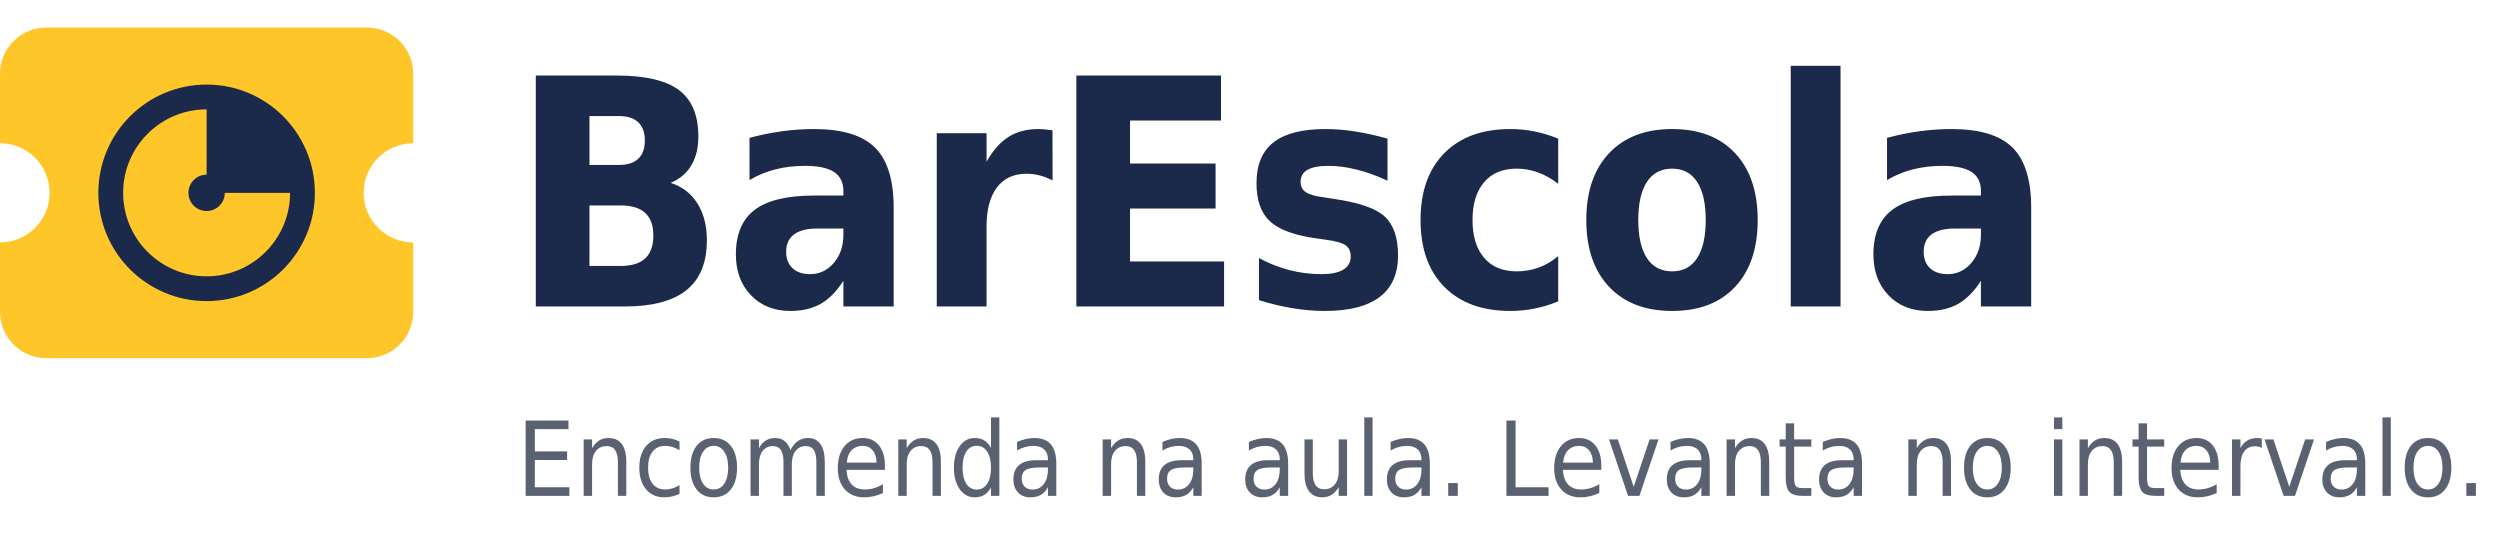
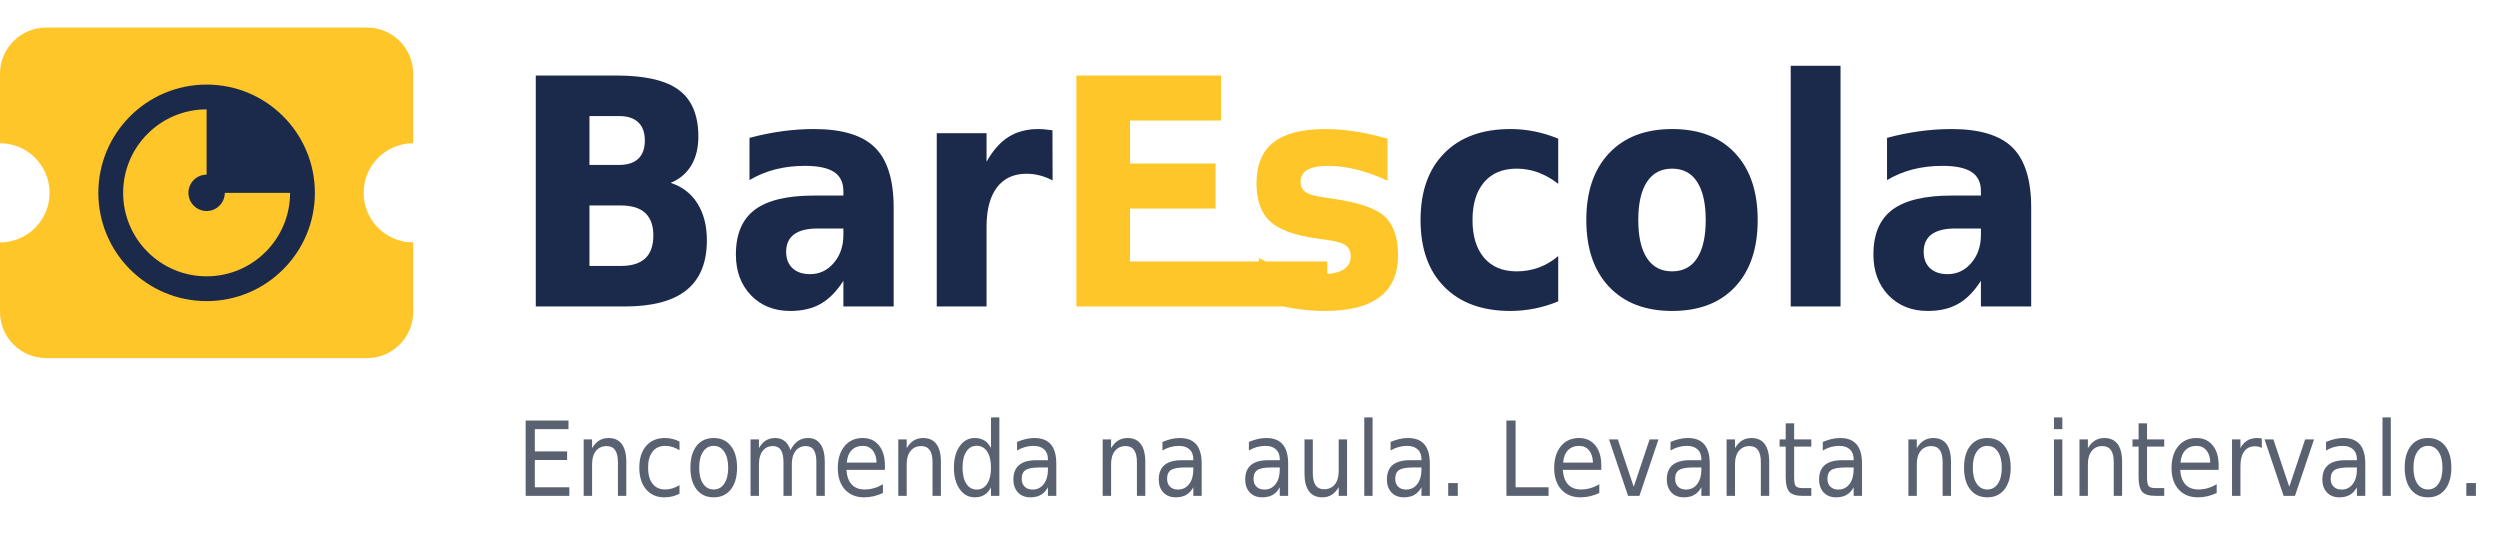
<svg xmlns="http://www.w3.org/2000/svg" viewBox="0 0 363.0 78.0" width="363" height="78" role="img" aria-label="BarEscola">
  <path d="M6.72,4 H53.28 A6.72,6.72 0 0 1 60.0,10.72 V20.8 A7.2,7.2 0 0 0 60.0,35.2 V45.28 A6.72,6.72 0 0 1 53.28,52 H6.72 A6.72,6.72 0 0 1 0,45.28 V35.2 A7.2,7.2 0 0 0 0,20.8 V10.72 A6.72,6.72 0 0 1 6.72,4 Z" fill="#ffc629" />
  <circle cx="30.0" cy="28.0" r="13.92" fill="none" stroke="#1b2a4a" stroke-width="3.6" />
  <path d="M30.0,28.0 V14.08 A13.92,13.92 0 0 1 43.92,28.0 Z" fill="#1b2a4a" />
  <circle cx="30.0" cy="28.0" r="2.64" fill="#1b2a4a" />
-   <path d="M89.88 23.948Q91.722 23.948 92.676 23.05Q93.631 22.151 93.631 20.399Q93.631 18.67 92.676 17.76Q91.722 16.851 89.88 16.851H85.59V23.948ZM90.149 38.615Q92.508 38.615 93.687 37.515Q94.866 36.414 94.866 34.19Q94.866 32.012 93.687 30.922Q92.508 29.833 90.149 29.833H85.59V38.615ZM97.382 26.554Q99.897 27.362 101.268 29.541Q102.638 31.72 102.638 34.887Q102.638 39.738 99.684 42.119Q96.73 44.5 90.711 44.5H77.796V10.966H89.476Q95.765 10.966 98.583 13.077Q101.402 15.188 101.402 19.838Q101.402 22.286 100.38 24.004Q99.358 25.723 97.382 26.554ZM118.709 33.18Q116.44 33.18 115.295 34.033Q114.149 34.887 114.149 36.549Q114.149 38.076 115.07 38.941Q115.991 39.806 117.631 39.806Q119.675 39.806 121.067 38.177Q122.46 36.549 122.46 34.101V33.18ZM129.76 30.147V44.5H122.46V40.771Q121 43.062 119.181 44.107Q117.361 45.151 114.756 45.151Q111.229 45.151 109.04 42.872Q106.85 40.592 106.85 36.953Q106.85 32.528 109.59 30.462Q112.33 28.396 118.192 28.396H122.46V27.767Q122.46 25.857 121.101 24.97Q119.742 24.083 116.89 24.083Q114.554 24.083 112.555 24.6Q110.556 25.116 108.826 26.149V20.018Q111.162 19.389 113.509 19.063Q115.856 18.737 118.192 18.737Q124.324 18.737 127.042 21.421Q129.76 24.105 129.76 30.147ZM152.839 26.194Q151.873 25.7 150.941 25.464Q150.009 25.229 149.043 25.229Q146.258 25.229 144.753 27.216Q143.248 29.204 143.248 32.91V44.5H136.016V19.344H143.248V23.477Q144.641 21.006 146.449 19.872Q148.257 18.737 150.795 18.737Q151.154 18.737 151.581 18.771Q152.008 18.805 152.816 18.917ZM156.287 10.966H177.288V17.502H164.081V23.746H176.502V30.282H164.081V37.964H177.737V44.5H156.287ZM201.468 20.13V26.239Q199.154 25.161 196.987 24.622Q194.819 24.083 192.91 24.083Q190.844 24.083 189.844 24.656Q188.845 25.229 188.845 26.419Q188.845 27.385 189.597 27.901Q190.349 28.418 192.326 28.665L193.584 28.867Q199.154 29.653 201.075 31.45Q202.995 33.247 202.995 37.088Q202.995 41.108 200.322 43.13Q197.649 45.151 192.348 45.151Q190.102 45.151 187.71 44.758Q185.318 44.365 182.803 43.579V37.47Q184.959 38.638 187.239 39.222Q189.518 39.806 191.854 39.806Q193.966 39.806 195.044 39.154Q196.122 38.503 196.122 37.223Q196.122 36.145 195.381 35.617Q194.639 35.089 192.438 34.797L191.158 34.617Q186.329 33.943 184.386 32.124Q182.443 30.305 182.443 26.599Q182.443 22.601 184.914 20.669Q187.385 18.737 192.483 18.737Q194.482 18.737 196.683 19.074Q198.885 19.411 201.468 20.13ZM226.254 20.13V26.688Q224.794 25.565 223.3 25.026Q221.806 24.487 220.212 24.487Q217.179 24.487 215.495 26.453Q213.81 28.418 213.81 31.944Q213.81 35.471 215.495 37.436Q217.179 39.401 220.212 39.401Q221.919 39.401 223.446 38.84Q224.973 38.278 226.254 37.178V43.759Q224.569 44.455 222.817 44.803Q221.065 45.151 219.313 45.151Q213.181 45.151 209.722 41.659Q206.263 38.166 206.263 31.944Q206.263 25.723 209.722 22.23Q213.181 18.737 219.313 18.737Q221.088 18.737 222.817 19.085Q224.547 19.434 226.254 20.13ZM242.797 24.487Q240.393 24.487 239.136 26.408Q237.878 28.328 237.878 31.944Q237.878 35.561 239.136 37.481Q240.393 39.401 242.797 39.401Q245.178 39.401 246.424 37.481Q247.671 35.561 247.671 31.944Q247.671 28.328 246.424 26.408Q245.178 24.487 242.797 24.487ZM242.797 18.737Q248.659 18.737 251.938 22.241Q255.218 25.745 255.218 31.944Q255.218 38.144 251.938 41.647Q248.659 45.151 242.797 45.151Q236.957 45.151 233.644 41.647Q230.331 38.144 230.331 31.944Q230.331 25.745 233.644 22.241Q236.957 18.737 242.797 18.737ZM260.013 9.551H267.246V44.5H260.013ZM283.879 33.18Q281.61 33.18 280.465 34.033Q279.319 34.887 279.319 36.549Q279.319 38.076 280.24 38.941Q281.161 39.806 282.8 39.806Q284.844 39.806 286.237 38.177Q287.63 36.549 287.63 34.101V33.18ZM294.929 30.147V44.5H287.63V40.771Q286.17 43.062 284.35 44.107Q282.531 45.151 279.925 45.151Q276.399 45.151 274.209 42.872Q272.019 40.592 272.019 36.953Q272.019 32.528 274.759 30.462Q277.5 28.396 283.362 28.396H287.63V27.767Q287.63 25.857 286.271 24.97Q284.912 24.083 282.059 24.083Q279.723 24.083 277.724 24.6Q275.725 25.116 273.996 26.149V20.018Q276.332 19.389 278.679 19.063Q281.026 18.737 283.362 18.737Q289.494 18.737 292.212 21.421Q294.929 24.105 294.929 30.147Z" fill="#1b2a4a" />
+   <path d="M89.88 23.948Q91.722 23.948 92.676 23.05Q93.631 22.151 93.631 20.399Q93.631 18.67 92.676 17.76Q91.722 16.851 89.88 16.851H85.59V23.948ZM90.149 38.615Q92.508 38.615 93.687 37.515Q94.866 36.414 94.866 34.19Q94.866 32.012 93.687 30.922Q92.508 29.833 90.149 29.833H85.59V38.615ZM97.382 26.554Q99.897 27.362 101.268 29.541Q102.638 31.72 102.638 34.887Q102.638 39.738 99.684 42.119Q96.73 44.5 90.711 44.5H77.796V10.966H89.476Q95.765 10.966 98.583 13.077Q101.402 15.188 101.402 19.838Q101.402 22.286 100.38 24.004Q99.358 25.723 97.382 26.554Z" fill="#1b2a4a" />
+   <path d="M118.709 33.18Q116.44 33.18 115.295 34.033Q114.149 34.887 114.149 36.549Q114.149 38.076 115.07 38.941Q115.991 39.806 117.631 39.806Q119.675 39.806 121.067 38.177Q122.46 36.549 122.46 34.101V33.18ZM129.76 30.147V44.5H122.46V40.771Q121 43.062 119.181 44.107Q117.361 45.151 114.756 45.151Q111.229 45.151 109.04 42.872Q106.85 40.592 106.85 36.953Q106.85 32.528 109.59 30.462Q112.33 28.396 118.192 28.396H122.46V27.767Q122.46 25.857 121.101 24.97Q119.742 24.083 116.89 24.083Q114.554 24.083 112.555 24.6Q110.556 25.116 108.826 26.149V20.018Q111.162 19.389 113.509 19.063Q115.856 18.737 118.192 18.737Q124.324 18.737 127.042 21.421Q129.76 24.105 129.76 30.147Z" fill="#1b2a4a" />
+   <path d="M152.839 26.194Q151.873 25.7 150.941 25.464Q150.009 25.229 149.043 25.229Q146.258 25.229 144.753 27.216Q143.248 29.204 143.248 32.91V44.5H136.016V19.344H143.248V23.477Q144.641 21.006 146.449 19.872Q148.257 18.737 150.795 18.737Q151.154 18.737 151.581 18.771Q152.008 18.805 152.816 18.917Z" fill="#1b2a4a" />
+   <path d="M226.254 20.13V26.688Q224.794 25.565 223.3 25.026Q221.806 24.487 220.212 24.487Q217.179 24.487 215.495 26.453Q213.81 28.418 213.81 31.944Q213.81 35.471 215.495 37.436Q217.179 39.401 220.212 39.401Q221.919 39.401 223.446 38.84Q224.973 38.278 226.254 37.178V43.759Q224.569 44.455 222.817 44.803Q221.065 45.151 219.313 45.151Q213.181 45.151 209.722 41.659Q206.263 38.166 206.263 31.944Q206.263 25.723 209.722 22.23Q213.181 18.737 219.313 18.737Q221.088 18.737 222.817 19.085Q224.547 19.434 226.254 20.13Z" fill="#1b2a4a" />
+   <path d="M242.797 24.487Q240.393 24.487 239.136 26.408Q237.878 28.328 237.878 31.944Q237.878 35.561 239.136 37.481Q240.393 39.401 242.797 39.401Q245.178 39.401 246.424 37.481Q247.671 35.561 247.671 31.944Q247.671 28.328 246.424 26.408Q245.178 24.487 242.797 24.487ZM242.797 18.737Q248.659 18.737 251.938 22.241Q255.218 25.745 255.218 31.944Q255.218 38.144 251.938 41.647Q248.659 45.151 242.797 45.151Q236.957 45.151 233.644 41.647Q230.331 38.144 230.331 31.944Q230.331 25.745 233.644 22.241Q236.957 18.737 242.797 18.737Z" fill="#1b2a4a" />
+   <path d="M260.013 9.551H267.246V44.5H260.013Z" fill="#1b2a4a" />
+   <path d="M283.879 33.18Q281.61 33.18 280.465 34.033Q279.319 34.887 279.319 36.549Q279.319 38.076 280.24 38.941Q281.161 39.806 282.8 39.806Q284.844 39.806 286.237 38.177Q287.63 36.549 287.63 34.101V33.18ZM294.929 30.147V44.5H287.63V40.771Q286.17 43.062 284.35 44.107Q282.531 45.151 279.925 45.151Q276.399 45.151 274.209 42.872Q272.019 40.592 272.019 36.953Q272.019 32.528 274.759 30.462Q277.5 28.396 283.362 28.396H287.63V27.767Q287.63 25.857 286.271 24.97Q284.912 24.083 282.059 24.083Q279.723 24.083 277.724 24.6Q275.725 25.116 273.996 26.149V20.018Q276.332 19.389 278.679 19.063Q281.026 18.737 283.362 18.737Q289.494 18.737 292.212 21.421Q294.929 24.105 294.929 30.147Z" fill="#1b2a4a" />
+   <path d="M156.287 10.966H177.288V17.502H164.081V23.746H176.502V30.282H164.081V37.964H177.737V44.5H156.287ZM201.468 20.13V26.239Q199.154 25.161 196.987 24.622Q194.819 24.083 192.91 24.083Q190.844 24.083 189.844 24.656Q188.845 25.229 188.845 26.419Q188.845 27.385 189.597 27.901Q190.349 28.418 192.326 28.665L193.584 28.867Q199.154 29.653 201.075 31.45Q202.995 33.247 202.995 37.088Q202.995 41.108 200.322 43.13Q197.649 45.151 192.348 45.151Q190.102 45.151 187.71 44.758Q185.318 44.365 182.803 43.579V37.47Q184.959 38.638 187.239 39.222Q189.518 39.806 191.854 39.806Q193.966 39.806 195.044 39.154Q196.122 38.503 196.122 37.223Q196.122 36.145 195.381 35.617Q194.639 35.089 192.438 34.797L191.158 34.617Q186.329 33.943 184.386 32.124Q182.443 30.305 182.443 26.599Q182.443 22.601 184.914 20.669Q187.385 18.737 192.483 18.737Q194.482 18.737 196.683 19.074Q198.885 19.411 201.468 20.13ZM177.513 44.5V37.964H192.719V44.5Z" fill="#ffc629" />
  <path d="M76.326 61.065H82.544V62.31H77.659V65.547H82.346V66.792H77.659V70.755H82.668V72.0H76.326ZM90.938 67.049V72.0H89.722V67.093Q89.722 65.928 89.312 65.35Q88.901 64.771 88.088 64.771Q87.107 64.771 86.539 65.467Q85.972 66.163 85.972 67.364V72.0H84.749V63.797H85.972V65.071Q86.404 64.332 86.993 63.965Q87.583 63.599 88.359 63.599Q89.626 63.599 90.282 64.474Q90.938 65.35 90.938 67.049ZM98.665 64.112V65.372Q98.152 65.057 97.635 64.899Q97.119 64.742 96.592 64.742Q95.405 64.742 94.753 65.573Q94.102 66.404 94.102 67.906Q94.102 69.407 94.753 70.239Q95.405 71.07 96.592 71.07Q97.119 71.07 97.635 70.912Q98.152 70.755 98.665 70.44V71.685Q98.159 71.949 97.614 72.081Q97.068 72.212 96.46 72.212Q94.79 72.212 93.809 71.048Q92.827 69.883 92.827 67.906Q92.827 65.899 93.82 64.749Q94.812 63.599 96.533 63.599Q97.097 63.599 97.632 63.727Q98.167 63.855 98.665 64.112ZM103.63 64.742Q102.656 64.742 102.089 65.588Q101.521 66.434 101.521 67.906Q101.521 69.378 102.085 70.224Q102.649 71.07 103.63 71.07Q104.604 71.07 105.168 70.22Q105.732 69.371 105.732 67.906Q105.732 66.448 105.168 65.595Q104.604 64.742 103.63 64.742ZM103.63 63.599Q105.212 63.599 106.117 64.742Q107.021 65.884 107.021 67.906Q107.021 69.92 106.117 71.066Q105.212 72.212 103.63 72.212Q102.041 72.212 101.144 71.066Q100.247 69.92 100.247 67.906Q100.247 65.884 101.144 64.742Q102.041 63.599 103.63 63.599ZM114.771 65.372Q115.232 64.463 115.862 64.031Q116.492 63.599 117.349 63.599Q118.506 63.599 119.132 64.496Q119.758 65.394 119.758 67.049V72.0H118.535V67.093Q118.535 65.914 118.162 65.342Q117.788 64.771 117.012 64.771Q116.074 64.771 115.525 65.467Q114.976 66.163 114.976 67.364V72.0H113.76V67.093Q113.76 65.906 113.383 65.339Q113.005 64.771 112.222 64.771Q111.292 64.771 110.746 65.47Q110.2 66.17 110.2 67.364V72.0H108.977V63.797H110.2V65.071Q110.618 64.317 111.196 63.958Q111.775 63.599 112.573 63.599Q113.379 63.599 113.943 64.053Q114.507 64.507 114.771 65.372ZM128.489 67.562V68.221H122.908Q122.988 69.612 123.666 70.341Q124.343 71.07 125.544 71.07Q126.248 71.07 126.903 70.879Q127.559 70.689 128.203 70.308V71.583Q127.551 71.89 126.866 72.051Q126.182 72.212 125.479 72.212Q123.706 72.212 122.677 71.07Q121.648 69.927 121.648 67.979Q121.648 65.965 122.626 64.782Q123.604 63.599 125.266 63.599Q126.753 63.599 127.621 64.665Q128.489 65.73 128.489 67.562ZM127.273 67.166Q127.258 66.06 126.716 65.401Q126.174 64.742 125.281 64.742Q124.263 64.742 123.651 65.379Q123.04 66.016 122.952 67.173ZM136.619 67.049V72.0H135.403V67.093Q135.403 65.928 134.993 65.35Q134.583 64.771 133.77 64.771Q132.788 64.771 132.22 65.467Q131.653 66.163 131.653 67.364V72.0H130.43V63.797H131.653V65.071Q132.085 64.332 132.675 63.965Q133.264 63.599 134.041 63.599Q135.308 63.599 135.963 64.474Q136.619 65.35 136.619 67.049ZM143.892 65.042V60.604H145.107V72.0H143.892V70.77Q143.511 71.502 142.928 71.857Q142.346 72.212 141.526 72.212Q140.186 72.212 139.347 71.026Q138.508 69.839 138.508 67.906Q138.508 65.972 139.347 64.786Q140.186 63.599 141.526 63.599Q142.346 63.599 142.928 63.954Q143.511 64.31 143.892 65.042ZM139.761 67.906Q139.761 69.393 140.31 70.239Q140.859 71.084 141.819 71.084Q142.786 71.084 143.339 70.239Q143.892 69.393 143.892 67.906Q143.892 66.419 143.339 65.573Q142.786 64.727 141.819 64.727Q140.859 64.727 140.31 65.573Q139.761 66.419 139.761 67.906ZM150.959 67.876Q149.487 67.876 148.92 68.25Q148.352 68.624 148.352 69.524Q148.352 70.242 148.777 70.663Q149.202 71.084 149.934 71.084Q150.945 71.084 151.553 70.29Q152.161 69.495 152.161 68.177V67.876ZM153.376 67.32V72.0H152.161V70.755Q151.75 71.502 151.132 71.857Q150.513 72.212 149.612 72.212Q148.477 72.212 147.81 71.506Q147.144 70.799 147.144 69.612Q147.144 68.228 147.975 67.525Q148.806 66.822 150.461 66.822H152.161V66.69Q152.161 65.76 151.611 65.251Q151.062 64.742 150.066 64.742Q149.436 64.742 148.835 64.91Q148.235 65.079 147.678 65.416V64.17Q148.345 63.885 148.971 63.742Q149.597 63.599 150.19 63.599Q151.794 63.599 152.585 64.522Q153.376 65.445 153.376 67.32ZM166.296 67.049V72.0H165.081V67.093Q165.081 65.928 164.67 65.35Q164.26 64.771 163.447 64.771Q162.466 64.771 161.898 65.467Q161.331 66.163 161.331 67.364V72.0H160.107V63.797H161.331V65.071Q161.763 64.332 162.352 63.965Q162.942 63.599 163.718 63.599Q164.985 63.599 165.641 64.474Q166.296 65.35 166.296 67.049ZM172.068 67.876Q170.596 67.876 170.028 68.25Q169.46 68.624 169.46 69.524Q169.46 70.242 169.885 70.663Q170.31 71.084 171.042 71.084Q172.053 71.084 172.661 70.29Q173.269 69.495 173.269 68.177V67.876ZM174.485 67.32V72.0H173.269V70.755Q172.859 71.502 172.24 71.857Q171.621 72.212 170.72 72.212Q169.585 72.212 168.918 71.506Q168.252 70.799 168.252 69.612Q168.252 68.228 169.083 67.525Q169.915 66.822 171.57 66.822H173.269V66.69Q173.269 65.76 172.72 65.251Q172.17 64.742 171.174 64.742Q170.544 64.742 169.944 64.91Q169.343 65.079 168.787 65.416V64.17Q169.453 63.885 170.079 63.742Q170.706 63.599 171.299 63.599Q172.903 63.599 173.694 64.522Q174.485 65.445 174.485 67.32ZM184.622 67.876Q183.149 67.876 182.582 68.25Q182.014 68.624 182.014 69.524Q182.014 70.242 182.439 70.663Q182.864 71.084 183.596 71.084Q184.607 71.084 185.215 70.29Q185.823 69.495 185.823 68.177V67.876ZM187.039 67.32V72.0H185.823V70.755Q185.413 71.502 184.794 71.857Q184.175 72.212 183.274 72.212Q182.139 72.212 181.472 71.506Q180.806 70.799 180.806 69.612Q180.806 68.228 181.637 67.525Q182.468 66.822 184.124 66.822H185.823V66.69Q185.823 65.76 185.273 65.251Q184.724 64.742 183.728 64.742Q183.098 64.742 182.498 64.91Q181.897 65.079 181.34 65.416V64.17Q182.007 63.885 182.633 63.742Q183.259 63.599 183.853 63.599Q185.457 63.599 186.248 64.522Q187.039 65.445 187.039 67.32ZM189.412 68.763V63.797H190.62V68.711Q190.62 69.876 191.03 70.458Q191.44 71.041 192.253 71.041Q193.242 71.041 193.81 70.345Q194.377 69.649 194.377 68.448V63.797H195.593V72.0H194.377V70.74Q193.938 71.487 193.356 71.85Q192.773 72.212 191.997 72.212Q190.73 72.212 190.071 71.333Q189.412 70.455 189.412 68.763ZM192.458 63.599ZM198.091 60.604H199.299V72.0H198.091ZM205.195 67.876Q203.723 67.876 203.156 68.25Q202.588 68.624 202.588 69.524Q202.588 70.242 203.013 70.663Q203.438 71.084 204.17 71.084Q205.181 71.084 205.789 70.29Q206.396 69.495 206.396 68.177V67.876ZM207.612 67.32V72.0H206.396V70.755Q205.986 71.502 205.367 71.857Q204.749 72.212 203.848 72.212Q202.712 72.212 202.046 71.506Q201.379 70.799 201.379 69.612Q201.379 68.228 202.211 67.525Q203.042 66.822 204.697 66.822H206.396V66.69Q206.396 65.76 205.847 65.251Q205.298 64.742 204.302 64.742Q203.672 64.742 203.071 64.91Q202.471 65.079 201.914 65.416V64.17Q202.581 63.885 203.207 63.742Q203.833 63.599 204.426 63.599Q206.03 63.599 206.821 64.522Q207.612 65.445 207.612 67.32ZM210.278 70.14H211.67V72.0H210.278ZM218.73 61.065H220.063V70.755H224.854V72.0H218.73ZM232.507 67.562V68.221H226.926Q227.007 69.612 227.684 70.341Q228.362 71.07 229.563 71.07Q230.266 71.07 230.922 70.879Q231.577 70.689 232.222 70.308V71.583Q231.57 71.89 230.885 72.051Q230.2 72.212 229.497 72.212Q227.725 72.212 226.696 71.07Q225.667 69.927 225.667 67.979Q225.667 65.965 226.644 64.782Q227.622 63.599 229.285 63.599Q230.771 63.599 231.639 64.665Q232.507 65.73 232.507 67.562ZM231.292 67.166Q231.277 66.06 230.735 65.401Q230.193 64.742 229.299 64.742Q228.281 64.742 227.67 65.379Q227.058 66.016 226.97 67.173ZM233.628 63.797H234.91L237.217 70.682L239.524 63.797H240.813L238.044 72.0H236.396ZM245.837 67.876Q244.365 67.876 243.798 68.25Q243.23 68.624 243.23 69.524Q243.23 70.242 243.655 70.663Q244.08 71.084 244.812 71.084Q245.823 71.084 246.431 70.29Q247.039 69.495 247.039 68.177V67.876ZM248.254 67.32V72.0H247.039V70.755Q246.628 71.502 246.01 71.857Q245.391 72.212 244.49 72.212Q243.354 72.212 242.688 71.506Q242.021 70.799 242.021 69.612Q242.021 68.228 242.853 67.525Q243.684 66.822 245.339 66.822H247.039V66.69Q247.039 65.76 246.489 65.251Q245.94 64.742 244.944 64.742Q244.314 64.742 243.713 64.91Q243.113 65.079 242.556 65.416V64.17Q243.223 63.885 243.849 63.742Q244.475 63.599 245.068 63.599Q246.672 63.599 247.463 64.522Q248.254 65.445 248.254 67.32ZM256.89 67.049V72.0H255.674V67.093Q255.674 65.928 255.264 65.35Q254.854 64.771 254.041 64.771Q253.059 64.771 252.491 65.467Q251.924 66.163 251.924 67.364V72.0H250.701V63.797H251.924V65.071Q252.356 64.332 252.946 63.965Q253.535 63.599 254.312 63.599Q255.579 63.599 256.234 64.474Q256.89 65.35 256.89 67.049ZM260.508 61.468V63.797H263.005V64.844H260.508V69.297Q260.508 70.301 260.753 70.586Q260.999 70.872 261.753 70.872H263.005V72.0H261.753Q260.354 72.0 259.819 71.418Q259.285 70.835 259.285 69.297V64.844H258.398V63.797H259.285V61.468ZM267.949 67.876Q266.477 67.876 265.909 68.25Q265.342 68.624 265.342 69.524Q265.342 70.242 265.767 70.663Q266.191 71.084 266.924 71.084Q267.935 71.084 268.542 70.29Q269.15 69.495 269.15 68.177V67.876ZM270.366 67.32V72.0H269.15V70.755Q268.74 71.502 268.121 71.857Q267.502 72.212 266.602 72.212Q265.466 72.212 264.8 71.506Q264.133 70.799 264.133 69.612Q264.133 68.228 264.965 67.525Q265.796 66.822 267.451 66.822H269.15V66.69Q269.15 65.76 268.601 65.251Q268.052 64.742 267.056 64.742Q266.426 64.742 265.825 64.91Q265.225 65.079 264.668 65.416V64.17Q265.334 63.885 265.961 63.742Q266.587 63.599 267.18 63.599Q268.784 63.599 269.575 64.522Q270.366 65.445 270.366 67.32ZM283.286 67.049V72.0H282.07V67.093Q282.07 65.928 281.66 65.35Q281.25 64.771 280.437 64.771Q279.456 64.771 278.888 65.467Q278.32 66.163 278.32 67.364V72.0H277.097V63.797H278.32V65.071Q278.752 64.332 279.342 63.965Q279.932 63.599 280.708 63.599Q281.975 63.599 282.631 64.474Q283.286 65.35 283.286 67.049ZM288.56 64.742Q287.585 64.742 287.018 65.588Q286.45 66.434 286.45 67.906Q286.45 69.378 287.014 70.224Q287.578 71.07 288.56 71.07Q289.534 71.07 290.098 70.22Q290.662 69.371 290.662 67.906Q290.662 66.448 290.098 65.595Q289.534 64.742 288.56 64.742ZM288.56 63.599Q290.142 63.599 291.046 64.742Q291.951 65.884 291.951 67.906Q291.951 69.92 291.046 71.066Q290.142 72.212 288.56 72.212Q286.97 72.212 286.073 71.066Q285.176 69.92 285.176 67.906Q285.176 65.884 286.073 64.742Q286.97 63.599 288.56 63.599ZM298.242 63.797H299.451V72.0H298.242ZM298.242 60.604H299.451V62.31H298.242ZM308.13 67.049V72.0H306.914V67.093Q306.914 65.928 306.504 65.35Q306.094 64.771 305.281 64.771Q304.299 64.771 303.732 65.467Q303.164 66.163 303.164 67.364V72.0H301.941V63.797H303.164V65.071Q303.596 64.332 304.186 63.965Q304.775 63.599 305.552 63.599Q306.819 63.599 307.474 64.474Q308.13 65.35 308.13 67.049ZM311.748 61.468V63.797H314.246V64.844H311.748V69.297Q311.748 70.301 311.993 70.586Q312.239 70.872 312.993 70.872H314.246V72.0H312.993Q311.594 72.0 311.06 71.418Q310.525 70.835 310.525 69.297V64.844H309.639V63.797H310.525V61.468ZM322.148 67.562V68.221H316.567Q316.648 69.612 317.325 70.341Q318.003 71.07 319.204 71.07Q319.907 71.07 320.563 70.879Q321.218 70.689 321.863 70.308V71.583Q321.211 71.89 320.526 72.051Q319.841 72.212 319.138 72.212Q317.366 72.212 316.337 71.07Q315.308 69.927 315.308 67.979Q315.308 65.965 316.285 64.782Q317.263 63.599 318.926 63.599Q320.413 63.599 321.281 64.665Q322.148 65.73 322.148 67.562ZM320.933 67.166Q320.918 66.06 320.376 65.401Q319.834 64.742 318.94 64.742Q317.922 64.742 317.311 65.379Q316.699 66.016 316.611 67.173ZM328.418 65.057Q328.213 64.925 327.971 64.863Q327.729 64.8 327.444 64.8Q326.411 64.8 325.862 65.544Q325.312 66.287 325.312 67.679V72.0H324.089V63.797H325.312V65.071Q325.693 64.324 326.309 63.962Q326.924 63.599 327.795 63.599Q327.92 63.599 328.074 63.617Q328.228 63.636 328.411 63.672ZM328.813 63.797H330.095L332.402 70.682L334.709 63.797H335.999L333.23 72.0H331.582ZM341.023 67.876Q339.551 67.876 338.983 68.25Q338.416 68.624 338.416 69.524Q338.416 70.242 338.84 70.663Q339.265 71.084 339.998 71.084Q341.008 71.084 341.616 70.29Q342.224 69.495 342.224 68.177V67.876ZM343.44 67.32V72.0H342.224V70.755Q341.814 71.502 341.195 71.857Q340.576 72.212 339.675 72.212Q338.54 72.212 337.874 71.506Q337.207 70.799 337.207 69.612Q337.207 68.228 338.038 67.525Q338.87 66.822 340.525 66.822H342.224V66.69Q342.224 65.76 341.675 65.251Q341.125 64.742 340.129 64.742Q339.5 64.742 338.899 64.91Q338.298 65.079 337.742 65.416V64.17Q338.408 63.885 339.034 63.742Q339.661 63.599 340.254 63.599Q341.858 63.599 342.649 64.522Q343.44 65.445 343.44 67.32ZM345.938 60.604H347.146V72.0H345.938ZM352.544 64.742Q351.57 64.742 351.002 65.588Q350.435 66.434 350.435 67.906Q350.435 69.378 350.999 70.224Q351.562 71.07 352.544 71.07Q353.518 71.07 354.082 70.22Q354.646 69.371 354.646 67.906Q354.646 66.448 354.082 65.595Q353.518 64.742 352.544 64.742ZM352.544 63.599Q354.126 63.599 355.031 64.742Q355.935 65.884 355.935 67.906Q355.935 69.92 355.031 71.066Q354.126 72.212 352.544 72.212Q350.955 72.212 350.057 71.066Q349.16 69.92 349.16 67.906Q349.16 65.884 350.057 64.742Q350.955 63.599 352.544 63.599ZM358.11 70.14H359.502V72.0H358.11Z" fill="#5a6272" />
</svg>
